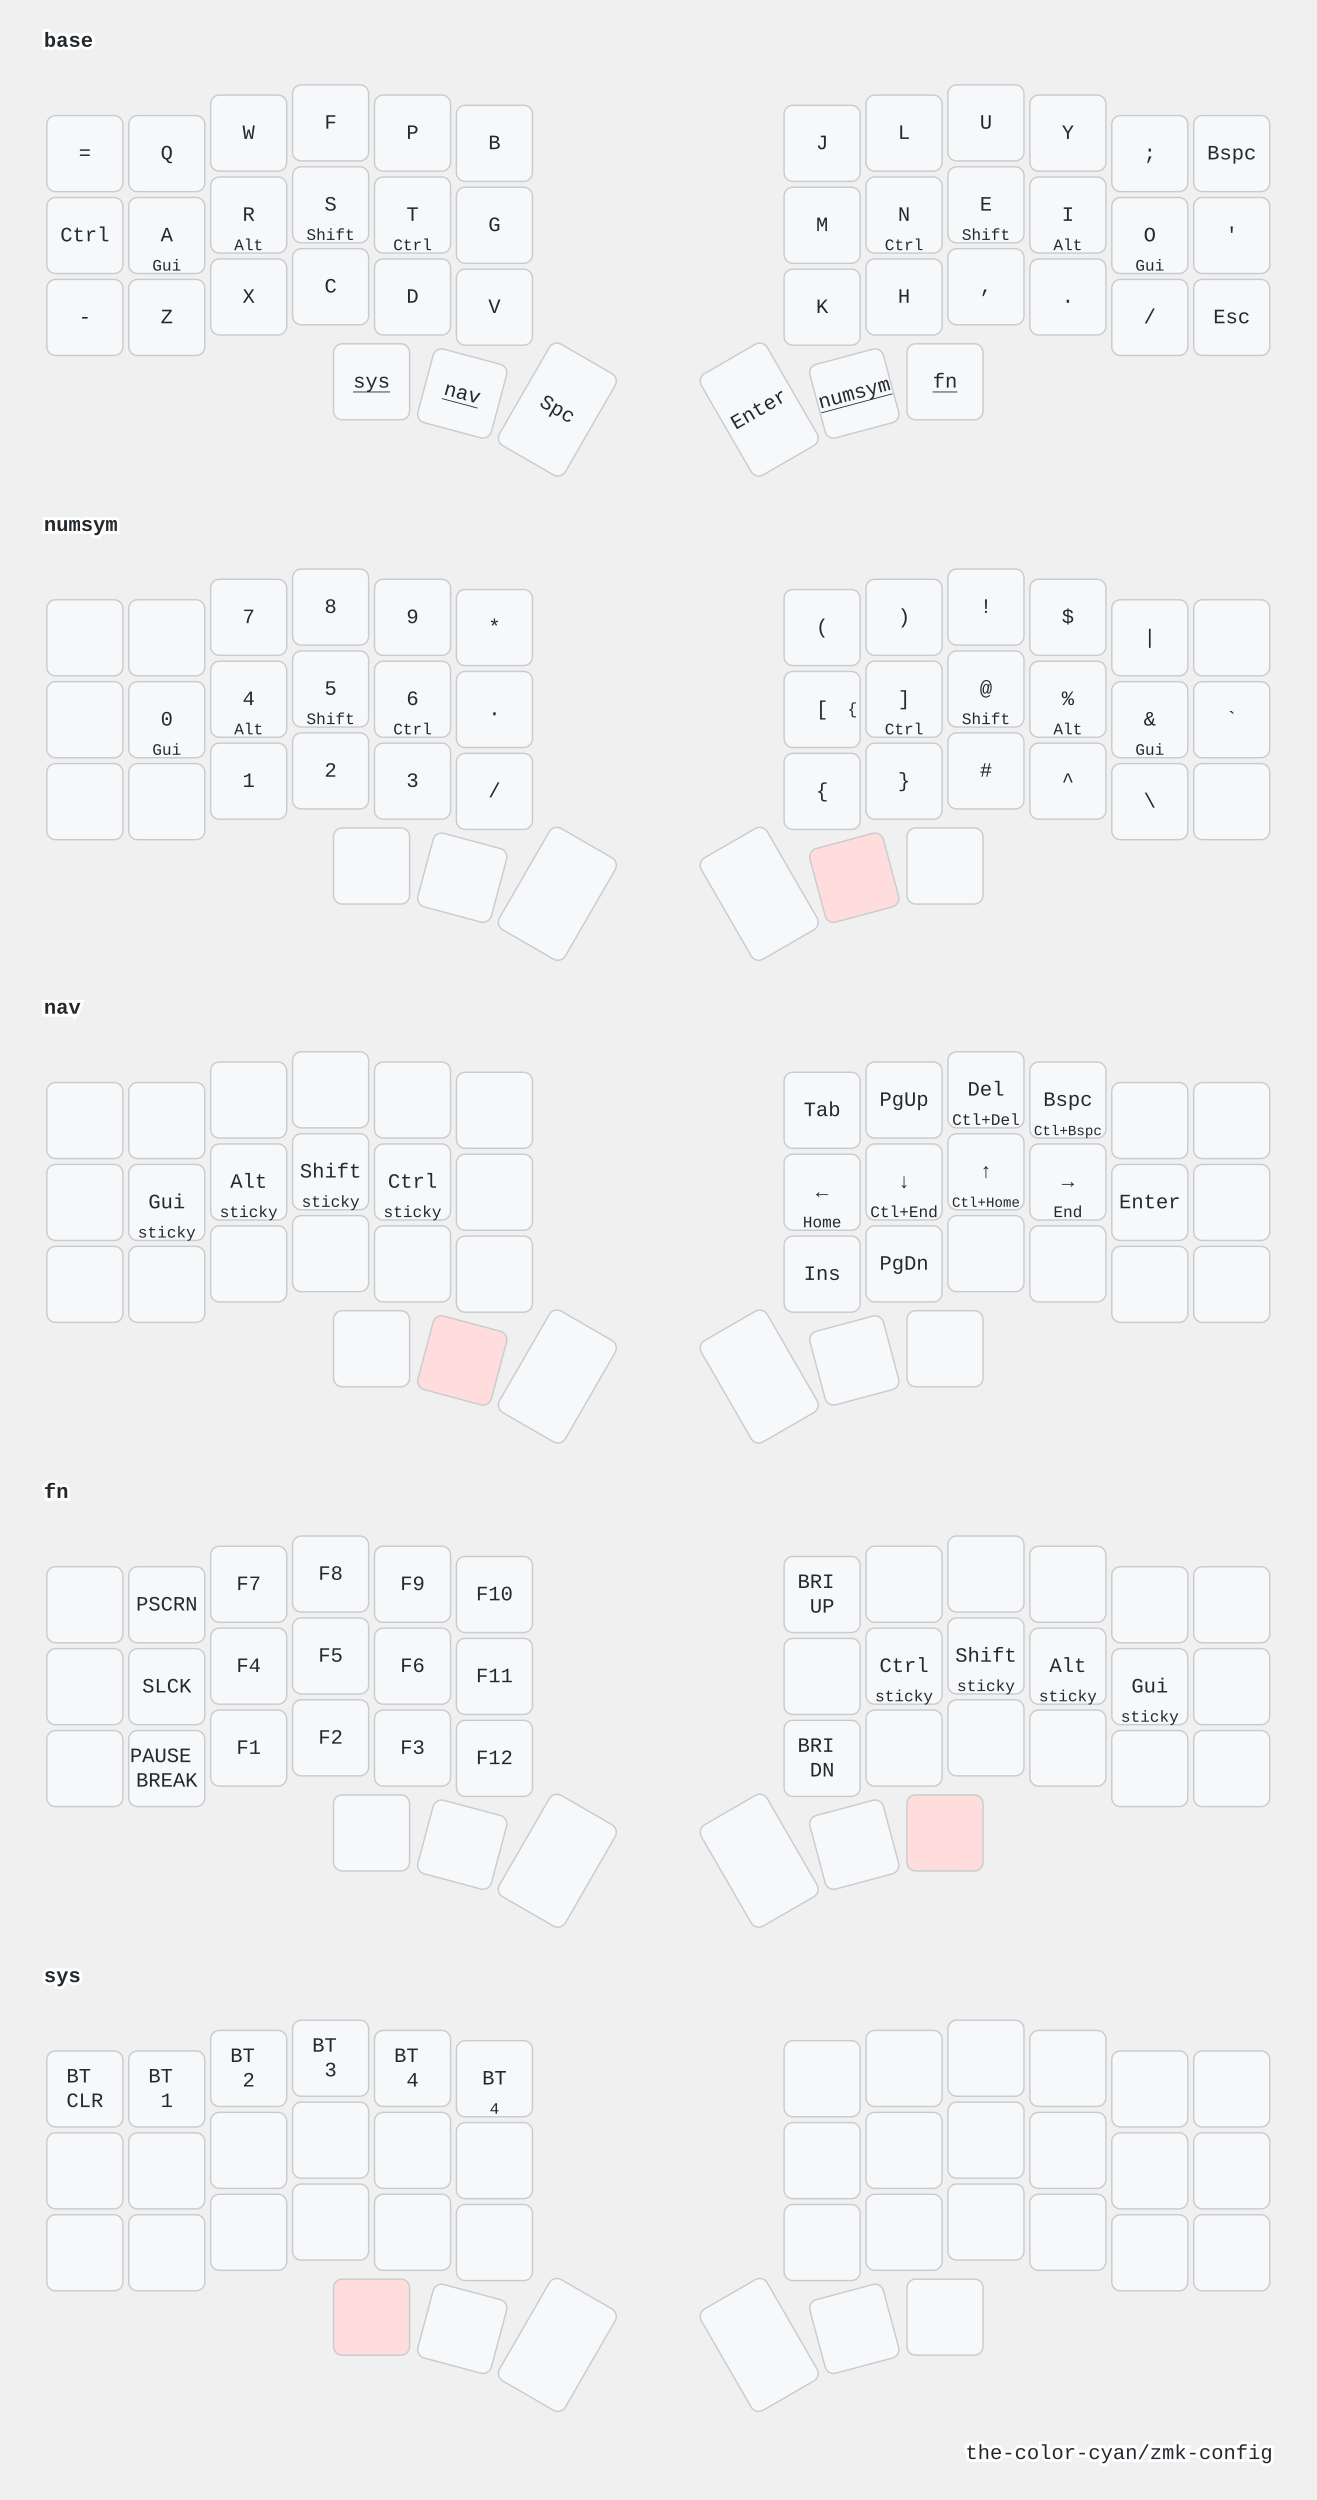
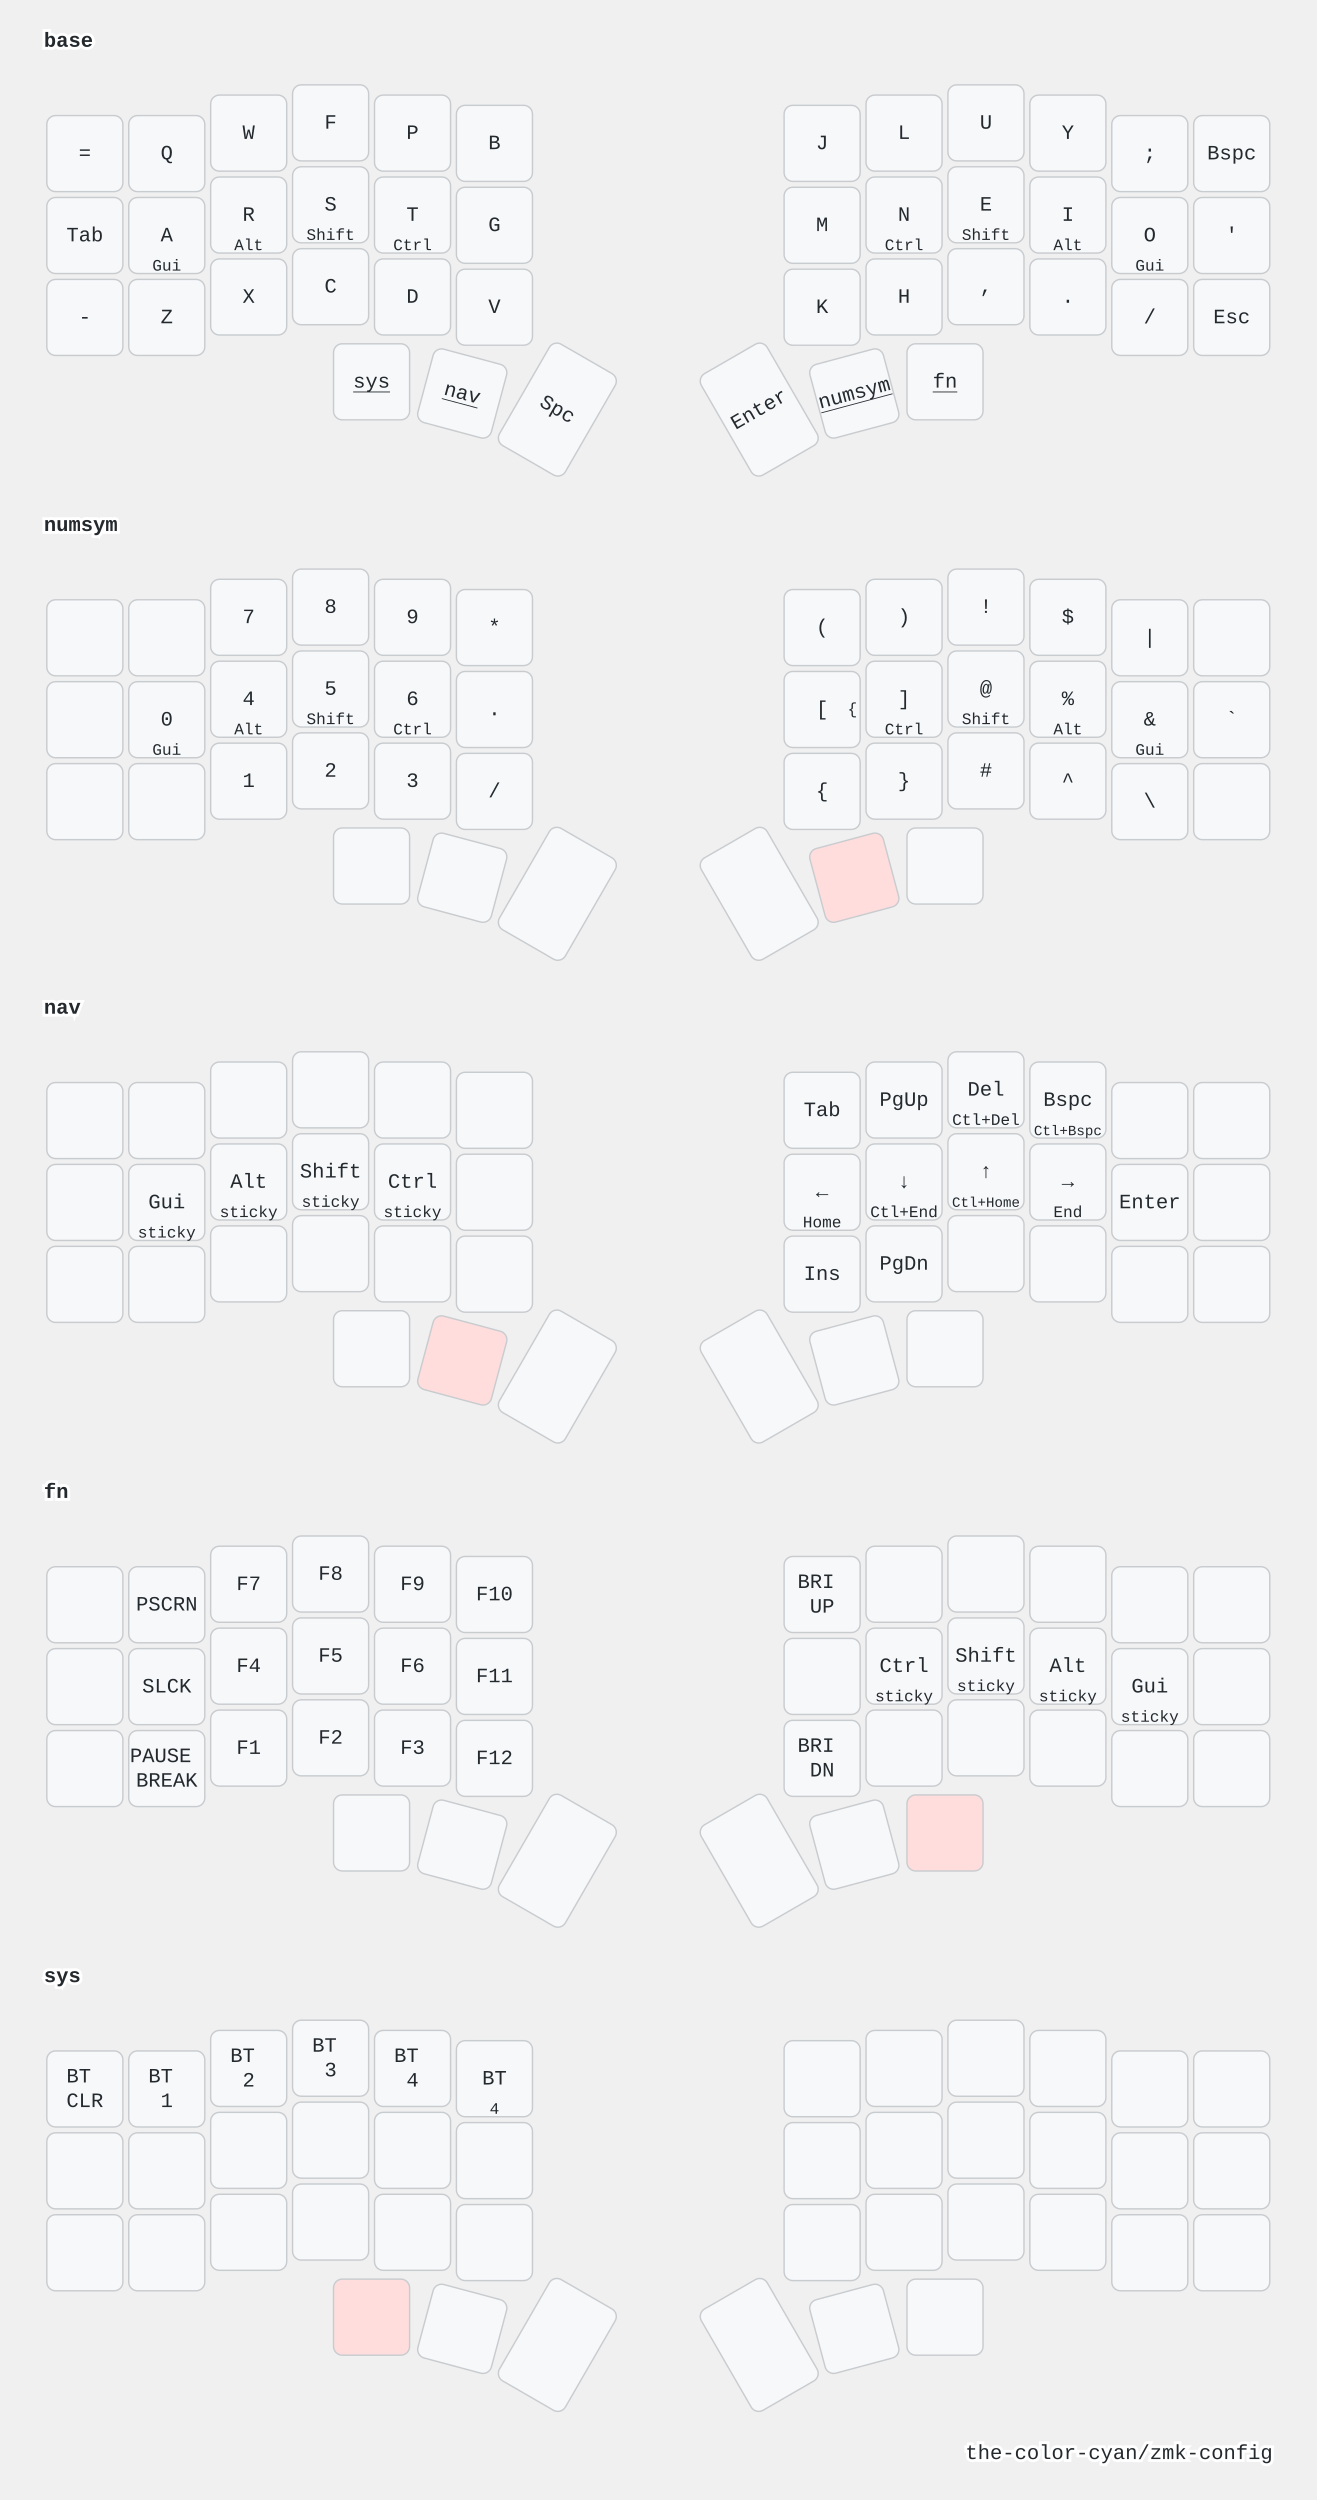
<svg xmlns="http://www.w3.org/2000/svg" xmlns:xlink="http://www.w3.org/1999/xlink" width="900" height="1709" viewBox="0 0 900 1709" class="keymap">
  <defs>/* start glyphs */
<svg id="mdi:play-pause">
      <svg id="mdi-play-pause" viewBox="0 0 24 24">
        <path d="M3,5V19L11,12M13,19H16V5H13M18,5V19H21V5" />
      </svg>
    </svg>
    <svg id="mdi:skip-backward">
      <svg id="mdi-skip-backward" viewBox="0 0 24 24">
        <path d="M20,5V19L13,12M6,5V19H4V5M13,5V19L6,12" />
      </svg>
    </svg>
    <svg id="mdi:skip-forward">
      <svg id="mdi-skip-forward" viewBox="0 0 24 24">
        <path d="M4,5V19L11,12M18,5V19H20V5M11,5V19L18,12" />
      </svg>
    </svg>
    <svg id="mdi:volume-high">
      <svg id="mdi-volume-high" viewBox="0 0 24 24">
        <path d="M14,3.23V5.29C16.89,6.15 19,8.83 19,12C19,15.17 16.89,17.84 14,18.7V20.77C18,19.86 21,16.28 21,12C21,7.72 18,4.14 14,3.23M16.5,12C16.5,10.23 15.5,8.71 14,7.97V16C15.5,15.29 16.5,13.76 16.5,12M3,9V15H7L12,20V4L7,9H3Z" />
      </svg>
    </svg>
    <svg id="mdi:volume-medium">
      <svg id="mdi-volume-medium" viewBox="0 0 24 24">
        <path d="M5,9V15H9L14,20V4L9,9M18.5,12C18.5,10.23 17.5,8.71 16,7.97V16C17.5,15.29 18.5,13.76 18.5,12Z" />
      </svg>
    </svg>
    <svg id="mdi:volume-off">
      <svg id="mdi-volume-off" viewBox="0 0 24 24">
        <path d="M12,4L9.91,6.09L12,8.18M4.27,3L3,4.27L7.73,9H3V15H7L12,20V13.27L16.25,17.53C15.58,18.04 14.83,18.46 14,18.7V20.77C15.38,20.45 16.63,19.82 17.68,18.96L19.73,21L21,19.73L12,10.73M19,12C19,12.94 18.8,13.82 18.46,14.64L19.97,16.15C20.62,14.91 21,13.5 21,12C21,7.72 18,4.14 14,3.23V5.29C16.89,6.15 19,8.83 19,12M16.5,12C16.5,10.23 15.5,8.71 14,7.97V10.18L16.45,12.63C16.5,12.43 16.5,12.21 16.5,12Z" />
      </svg>
    </svg>
  </defs>/* end glyphs */
<style>/* inherit to force styles through use tags */
svg path {
    fill: inherit;
}

/* font and background color specifications */
svg.keymap {
    font-family: SFMono-Regular,Consolas,Liberation Mono,Menlo,monospace;
    font-size: 14px;
    font-kerning: normal;
    text-rendering: optimizeLegibility;
    fill: #24292e;
}

/* default key styling */
rect.key {
    fill: #f6f8fa;
}

rect.key, rect.combo {
    stroke: #c9cccf;
    stroke-width: 1;
}

/* default key side styling, only used is draw_key_sides is set */
rect.side {
    filter: brightness(90%);
}

/* color accent for combo boxes */
rect.combo, rect.combo-separate {
    fill: #cdf;
}

/* color accent for held keys */
rect.held, rect.combo.held {
    fill: #fdd;
}

/* color accent for ghost (optional) keys */
rect.ghost, rect.combo.ghost {
    stroke-dasharray: 4, 4;
    stroke-width: 2;
}

text {
    text-anchor: middle;
    dominant-baseline: middle;
}

/* styling for layer labels */
text.label {
    font-weight: bold;
    text-anchor: start;
    stroke: white;
    stroke-width: 4;
    paint-order: stroke;
}

/* styling for optional footer */
text.footer {
    text-anchor: end;
    dominant-baseline: auto;
    stroke: white;
    stroke-width: 4;
    paint-order: stroke;
}

/* styling for combo tap, and key non-tap label text */
text.combo, text.hold, text.shifted, text.left, text.right {
    font-size: 11px;
}

text.hold {
    text-anchor: middle;
    dominant-baseline: auto;
}

text.shifted {
    text-anchor: middle;
    dominant-baseline: hanging;
}

text.left {
    text-anchor: start;
}

text.right {
    text-anchor: end;
}

text.layer-activator {
    text-decoration: underline;
}

/* styling for hold/shifted label text in combo box */
text.combo.hold, text.combo.shifted, text.combo.left, text.combo.right {
    font-size: 8px;
}

/* lighter symbol for transparent keys */
text.trans {
    fill: #7b7e81;
}

/* styling for combo dendrons */
path.combo {
    stroke-width: 1;
    stroke: gray;
    fill: none;
}

/* Start Tabler Icons Cleanup */
/* cannot use height/width with glyphs */
.icon-tabler &gt; path {
    fill: inherit;
    stroke: inherit;
    stroke-width: 2;
}
/* hide tabler's default box */
.icon-tabler &gt; path[stroke="none"][fill="none"] {
    visibility: hidden;
}
/* End Tabler Icons Cleanup */

@media (prefers-color-scheme: dark) {
svg.keymap { fill: #d1d6db; }
rect.key { fill: #3f4750; }
rect.key, rect.combo { stroke: #60666c; }
rect.combo, rect.combo-separate { fill: #1f3d7a; }
rect.held, rect.combo.held { fill: #854747; }
text.label, text.footer { stroke: black; }
text.trans { fill: #7e8184; }
path.combo { stroke: #7f7f7f; }

}</style>
  <g transform="translate(30, 0)" class="layer-base">
    <text x="0" y="28" class="label" id="base">base</text>
    <g transform="translate(0, 56)">
      <g transform="translate(28, 49)" class="key keypos-0">
        <rect rx="6" ry="6" x="-26" y="-26" width="52" height="52" class="key" />
        <text x="0" y="0" class="key tap">=</text>
      </g>
      <g transform="translate(84, 49)" class="key keypos-1">
        <rect rx="6" ry="6" x="-26" y="-26" width="52" height="52" class="key" />
        <text x="0" y="0" class="key tap">Q</text>
      </g>
      <g transform="translate(140, 35)" class="key keypos-2">
        <rect rx="6" ry="6" x="-26" y="-26" width="52" height="52" class="key" />
        <text x="0" y="0" class="key tap">W</text>
      </g>
      <g transform="translate(196, 28)" class="key keypos-3">
        <rect rx="6" ry="6" x="-26" y="-26" width="52" height="52" class="key" />
        <text x="0" y="0" class="key tap">F</text>
      </g>
      <g transform="translate(252, 35)" class="key keypos-4">
        <rect rx="6" ry="6" x="-26" y="-26" width="52" height="52" class="key" />
        <text x="0" y="0" class="key tap">P</text>
      </g>
      <g transform="translate(308, 42)" class="key keypos-5">
        <rect rx="6" ry="6" x="-26" y="-26" width="52" height="52" class="key" />
        <text x="0" y="0" class="key tap">B</text>
      </g>
      <g transform="translate(532, 42)" class="key keypos-6">
        <rect rx="6" ry="6" x="-26" y="-26" width="52" height="52" class="key" />
        <text x="0" y="0" class="key tap">J</text>
      </g>
      <g transform="translate(588, 35)" class="key keypos-7">
        <rect rx="6" ry="6" x="-26" y="-26" width="52" height="52" class="key" />
        <text x="0" y="0" class="key tap">L</text>
      </g>
      <g transform="translate(644, 28)" class="key keypos-8">
        <rect rx="6" ry="6" x="-26" y="-26" width="52" height="52" class="key" />
        <text x="0" y="0" class="key tap">U</text>
      </g>
      <g transform="translate(700, 35)" class="key keypos-9">
        <rect rx="6" ry="6" x="-26" y="-26" width="52" height="52" class="key" />
        <text x="0" y="0" class="key tap">Y</text>
      </g>
      <g transform="translate(756, 49)" class="key keypos-10">
        <rect rx="6" ry="6" x="-26" y="-26" width="52" height="52" class="key" />
        <text x="0" y="0" class="key tap">;</text>
      </g>
      <g transform="translate(812, 49)" class="key keypos-11">
        <rect rx="6" ry="6" x="-26" y="-26" width="52" height="52" class="key" />
        <text x="0" y="0" class="key tap">Bspc</text>
      </g>
      <g transform="translate(28, 105)" class="key keypos-12">
        <rect rx="6" ry="6" x="-26" y="-26" width="52" height="52" class="key" />
-         <text x="0" y="0" class="key tap">Ctrl</text>
+         <text x="0" y="0" class="key tap">Tab</text>
      </g>
      <g transform="translate(84, 105)" class="key keypos-13">
        <rect rx="6" ry="6" x="-26" y="-26" width="52" height="52" class="key" />
        <text x="0" y="0" class="key tap">A</text>
        <text x="0" y="24" class="key hold">Gui</text>
      </g>
      <g transform="translate(140, 91)" class="key keypos-14">
        <rect rx="6" ry="6" x="-26" y="-26" width="52" height="52" class="key" />
        <text x="0" y="0" class="key tap">R</text>
        <text x="0" y="24" class="key hold">Alt</text>
      </g>
      <g transform="translate(196, 84)" class="key keypos-15">
        <rect rx="6" ry="6" x="-26" y="-26" width="52" height="52" class="key" />
        <text x="0" y="0" class="key tap">S</text>
        <text x="0" y="24" class="key hold">Shift</text>
      </g>
      <g transform="translate(252, 91)" class="key keypos-16">
        <rect rx="6" ry="6" x="-26" y="-26" width="52" height="52" class="key" />
        <text x="0" y="0" class="key tap">T</text>
        <text x="0" y="24" class="key hold">Ctrl</text>
      </g>
      <g transform="translate(308, 98)" class="key keypos-17">
        <rect rx="6" ry="6" x="-26" y="-26" width="52" height="52" class="key" />
        <text x="0" y="0" class="key tap">G</text>
      </g>
      <g transform="translate(532, 98)" class="key keypos-18">
        <rect rx="6" ry="6" x="-26" y="-26" width="52" height="52" class="key" />
        <text x="0" y="0" class="key tap">M</text>
      </g>
      <g transform="translate(588, 91)" class="key keypos-19">
        <rect rx="6" ry="6" x="-26" y="-26" width="52" height="52" class="key" />
        <text x="0" y="0" class="key tap">N</text>
        <text x="0" y="24" class="key hold">Ctrl</text>
      </g>
      <g transform="translate(644, 84)" class="key keypos-20">
        <rect rx="6" ry="6" x="-26" y="-26" width="52" height="52" class="key" />
        <text x="0" y="0" class="key tap">E</text>
        <text x="0" y="24" class="key hold">Shift</text>
      </g>
      <g transform="translate(700, 91)" class="key keypos-21">
        <rect rx="6" ry="6" x="-26" y="-26" width="52" height="52" class="key" />
        <text x="0" y="0" class="key tap">I</text>
        <text x="0" y="24" class="key hold">Alt</text>
      </g>
      <g transform="translate(756, 105)" class="key keypos-22">
        <rect rx="6" ry="6" x="-26" y="-26" width="52" height="52" class="key" />
        <text x="0" y="0" class="key tap">O</text>
        <text x="0" y="24" class="key hold">Gui</text>
      </g>
      <g transform="translate(812, 105)" class="key keypos-23">
        <rect rx="6" ry="6" x="-26" y="-26" width="52" height="52" class="key" />
        <text x="0" y="0" class="key tap">'</text>
      </g>
      <g transform="translate(28, 161)" class="key keypos-24">
        <rect rx="6" ry="6" x="-26" y="-26" width="52" height="52" class="key" />
        <text x="0" y="0" class="key tap">-</text>
      </g>
      <g transform="translate(84, 161)" class="key keypos-25">
        <rect rx="6" ry="6" x="-26" y="-26" width="52" height="52" class="key" />
        <text x="0" y="0" class="key tap">Z</text>
      </g>
      <g transform="translate(140, 147)" class="key keypos-26">
        <rect rx="6" ry="6" x="-26" y="-26" width="52" height="52" class="key" />
        <text x="0" y="0" class="key tap">X</text>
      </g>
      <g transform="translate(196, 140)" class="key keypos-27">
        <rect rx="6" ry="6" x="-26" y="-26" width="52" height="52" class="key" />
        <text x="0" y="0" class="key tap">C</text>
      </g>
      <g transform="translate(252, 147)" class="key keypos-28">
        <rect rx="6" ry="6" x="-26" y="-26" width="52" height="52" class="key" />
        <text x="0" y="0" class="key tap">D</text>
      </g>
      <g transform="translate(308, 154)" class="key keypos-29">
        <rect rx="6" ry="6" x="-26" y="-26" width="52" height="52" class="key" />
        <text x="0" y="0" class="key tap">V</text>
      </g>
      <g transform="translate(532, 154)" class="key keypos-30">
        <rect rx="6" ry="6" x="-26" y="-26" width="52" height="52" class="key" />
        <text x="0" y="0" class="key tap">K</text>
      </g>
      <g transform="translate(588, 147)" class="key keypos-31">
        <rect rx="6" ry="6" x="-26" y="-26" width="52" height="52" class="key" />
        <text x="0" y="0" class="key tap">H</text>
      </g>
      <g transform="translate(644, 140)" class="key keypos-32">
        <rect rx="6" ry="6" x="-26" y="-26" width="52" height="52" class="key" />
        <text x="0" y="0" class="key tap">,</text>
      </g>
      <g transform="translate(700, 147)" class="key keypos-33">
        <rect rx="6" ry="6" x="-26" y="-26" width="52" height="52" class="key" />
        <text x="0" y="0" class="key tap">.</text>
      </g>
      <g transform="translate(756, 161)" class="key keypos-34">
        <rect rx="6" ry="6" x="-26" y="-26" width="52" height="52" class="key" />
        <text x="0" y="0" class="key tap">/</text>
      </g>
      <g transform="translate(812, 161)" class="key keypos-35">
        <rect rx="6" ry="6" x="-26" y="-26" width="52" height="52" class="key" />
        <text x="0" y="0" class="key tap">Esc</text>
      </g>
      <g transform="translate(224, 205)" class="key keypos-36">
        <rect rx="6" ry="6" x="-26" y="-26" width="52" height="52" class="key" />
        <a href="#sys">
          <text x="0" y="0" class="key tap layer-activator">sys</text>
        </a>
      </g>
      <g transform="translate(286, 213) rotate(15.0)" class="key keypos-37">
        <rect rx="6" ry="6" x="-26" y="-26" width="52" height="52" class="key" />
        <a href="#nav">
          <text x="0" y="0" class="key tap layer-activator">nav</text>
        </a>
      </g>
      <g transform="translate(351, 224) rotate(30.0)" class="key keypos-38">
        <rect rx="6" ry="6" x="-26" y="-40" width="52" height="80" class="key" />
        <text x="0" y="0" class="key tap">Spc</text>
      </g>
      <g transform="translate(489, 224) rotate(-30.0)" class="key keypos-39">
        <rect rx="6" ry="6" x="-26" y="-40" width="52" height="80" class="key" />
        <text x="0" y="0" class="key tap">Enter</text>
      </g>
      <g transform="translate(554, 213) rotate(-15.0)" class="key keypos-40">
        <rect rx="6" ry="6" x="-26" y="-26" width="52" height="52" class="key" />
        <a href="#numsym">
          <text x="0" y="0" class="key tap layer-activator">numsym</text>
        </a>
      </g>
      <g transform="translate(616, 205)" class="key keypos-41">
        <rect rx="6" ry="6" x="-26" y="-26" width="52" height="52" class="key" />
        <a href="#fn">
          <text x="0" y="0" class="key tap layer-activator">fn</text>
        </a>
      </g>
    </g>
  </g>
  <g transform="translate(30, 331)" class="layer-numsym">
    <text x="0" y="28" class="label" id="numsym">numsym</text>
    <g transform="translate(0, 56)">
      <g transform="translate(28, 49)" class="key trans keypos-0">
        <rect rx="6" ry="6" x="-26" y="-26" width="52" height="52" class="key trans" />
      </g>
      <g transform="translate(84, 49)" class="key trans keypos-1">
        <rect rx="6" ry="6" x="-26" y="-26" width="52" height="52" class="key trans" />
      </g>
      <g transform="translate(140, 35)" class="key keypos-2">
        <rect rx="6" ry="6" x="-26" y="-26" width="52" height="52" class="key" />
        <text x="0" y="0" class="key tap">7</text>
      </g>
      <g transform="translate(196, 28)" class="key keypos-3">
        <rect rx="6" ry="6" x="-26" y="-26" width="52" height="52" class="key" />
        <text x="0" y="0" class="key tap">8</text>
      </g>
      <g transform="translate(252, 35)" class="key keypos-4">
        <rect rx="6" ry="6" x="-26" y="-26" width="52" height="52" class="key" />
        <text x="0" y="0" class="key tap">9</text>
      </g>
      <g transform="translate(308, 42)" class="key keypos-5">
        <rect rx="6" ry="6" x="-26" y="-26" width="52" height="52" class="key" />
        <text x="0" y="0" class="key tap">*</text>
      </g>
      <g transform="translate(532, 42)" class="key keypos-6">
        <rect rx="6" ry="6" x="-26" y="-26" width="52" height="52" class="key" />
        <text x="0" y="0" class="key tap">(</text>
      </g>
      <g transform="translate(588, 35)" class="key keypos-7">
        <rect rx="6" ry="6" x="-26" y="-26" width="52" height="52" class="key" />
        <text x="0" y="0" class="key tap">)</text>
      </g>
      <g transform="translate(644, 28)" class="key keypos-8">
        <rect rx="6" ry="6" x="-26" y="-26" width="52" height="52" class="key" />
        <text x="0" y="0" class="key tap">!</text>
      </g>
      <g transform="translate(700, 35)" class="key keypos-9">
        <rect rx="6" ry="6" x="-26" y="-26" width="52" height="52" class="key" />
        <text x="0" y="0" class="key tap">$</text>
      </g>
      <g transform="translate(756, 49)" class="key keypos-10">
        <rect rx="6" ry="6" x="-26" y="-26" width="52" height="52" class="key" />
        <text x="0" y="0" class="key tap">|</text>
      </g>
      <g transform="translate(812, 49)" class="key trans keypos-11">
        <rect rx="6" ry="6" x="-26" y="-26" width="52" height="52" class="key trans" />
      </g>
      <g transform="translate(28, 105)" class="key trans keypos-12">
        <rect rx="6" ry="6" x="-26" y="-26" width="52" height="52" class="key trans" />
      </g>
      <g transform="translate(84, 105)" class="key keypos-13">
        <rect rx="6" ry="6" x="-26" y="-26" width="52" height="52" class="key" />
        <text x="0" y="0" class="key tap">0</text>
        <text x="0" y="24" class="key hold">Gui</text>
      </g>
      <g transform="translate(140, 91)" class="key keypos-14">
        <rect rx="6" ry="6" x="-26" y="-26" width="52" height="52" class="key" />
        <text x="0" y="0" class="key tap">4</text>
        <text x="0" y="24" class="key hold">Alt</text>
      </g>
      <g transform="translate(196, 84)" class="key keypos-15">
        <rect rx="6" ry="6" x="-26" y="-26" width="52" height="52" class="key" />
        <text x="0" y="0" class="key tap">5</text>
        <text x="0" y="24" class="key hold">Shift</text>
      </g>
      <g transform="translate(252, 91)" class="key keypos-16">
        <rect rx="6" ry="6" x="-26" y="-26" width="52" height="52" class="key" />
        <text x="0" y="0" class="key tap">6</text>
        <text x="0" y="24" class="key hold">Ctrl</text>
      </g>
      <g transform="translate(308, 98)" class="key keypos-17">
        <rect rx="6" ry="6" x="-26" y="-26" width="52" height="52" class="key" />
        <text x="0" y="0" class="key tap">.</text>
      </g>
      <g transform="translate(532, 98)" class="key keypos-18">
        <rect rx="6" ry="6" x="-26" y="-26" width="52" height="52" class="key" />
        <text x="0" y="0" class="key tap">[</text>
        <text x="24" y="0" class="key right">{</text>
      </g>
      <g transform="translate(588, 91)" class="key keypos-19">
        <rect rx="6" ry="6" x="-26" y="-26" width="52" height="52" class="key" />
        <text x="0" y="0" class="key tap">]</text>
        <text x="0" y="24" class="key hold">Ctrl</text>
      </g>
      <g transform="translate(644, 84)" class="key keypos-20">
        <rect rx="6" ry="6" x="-26" y="-26" width="52" height="52" class="key" />
        <text x="0" y="0" class="key tap">@</text>
        <text x="0" y="24" class="key hold">Shift</text>
      </g>
      <g transform="translate(700, 91)" class="key keypos-21">
        <rect rx="6" ry="6" x="-26" y="-26" width="52" height="52" class="key" />
        <text x="0" y="0" class="key tap">%</text>
        <text x="0" y="24" class="key hold">Alt</text>
      </g>
      <g transform="translate(756, 105)" class="key keypos-22">
        <rect rx="6" ry="6" x="-26" y="-26" width="52" height="52" class="key" />
        <text x="0" y="0" class="key tap">&amp;</text>
        <text x="0" y="24" class="key hold">Gui</text>
      </g>
      <g transform="translate(812, 105)" class="key keypos-23">
        <rect rx="6" ry="6" x="-26" y="-26" width="52" height="52" class="key" />
        <text x="0" y="0" class="key tap">`</text>
      </g>
      <g transform="translate(28, 161)" class="key trans keypos-24">
        <rect rx="6" ry="6" x="-26" y="-26" width="52" height="52" class="key trans" />
      </g>
      <g transform="translate(84, 161)" class="key trans keypos-25">
        <rect rx="6" ry="6" x="-26" y="-26" width="52" height="52" class="key trans" />
      </g>
      <g transform="translate(140, 147)" class="key keypos-26">
        <rect rx="6" ry="6" x="-26" y="-26" width="52" height="52" class="key" />
        <text x="0" y="0" class="key tap">1</text>
      </g>
      <g transform="translate(196, 140)" class="key keypos-27">
        <rect rx="6" ry="6" x="-26" y="-26" width="52" height="52" class="key" />
        <text x="0" y="0" class="key tap">2</text>
      </g>
      <g transform="translate(252, 147)" class="key keypos-28">
        <rect rx="6" ry="6" x="-26" y="-26" width="52" height="52" class="key" />
        <text x="0" y="0" class="key tap">3</text>
      </g>
      <g transform="translate(308, 154)" class="key keypos-29">
        <rect rx="6" ry="6" x="-26" y="-26" width="52" height="52" class="key" />
        <text x="0" y="0" class="key tap">/</text>
      </g>
      <g transform="translate(532, 154)" class="key keypos-30">
        <rect rx="6" ry="6" x="-26" y="-26" width="52" height="52" class="key" />
        <text x="0" y="0" class="key tap">{</text>
      </g>
      <g transform="translate(588, 147)" class="key keypos-31">
        <rect rx="6" ry="6" x="-26" y="-26" width="52" height="52" class="key" />
        <text x="0" y="0" class="key tap">}</text>
      </g>
      <g transform="translate(644, 140)" class="key keypos-32">
        <rect rx="6" ry="6" x="-26" y="-26" width="52" height="52" class="key" />
        <text x="0" y="0" class="key tap">#</text>
      </g>
      <g transform="translate(700, 147)" class="key keypos-33">
        <rect rx="6" ry="6" x="-26" y="-26" width="52" height="52" class="key" />
        <text x="0" y="0" class="key tap">^</text>
      </g>
      <g transform="translate(756, 161)" class="key keypos-34">
        <rect rx="6" ry="6" x="-26" y="-26" width="52" height="52" class="key" />
        <text x="0" y="0" class="key tap">\</text>
      </g>
      <g transform="translate(812, 161)" class="key trans keypos-35">
        <rect rx="6" ry="6" x="-26" y="-26" width="52" height="52" class="key trans" />
      </g>
      <g transform="translate(224, 205)" class="key trans keypos-36">
        <rect rx="6" ry="6" x="-26" y="-26" width="52" height="52" class="key trans" />
      </g>
      <g transform="translate(286, 213) rotate(15.0)" class="key trans keypos-37">
        <rect rx="6" ry="6" x="-26" y="-26" width="52" height="52" class="key trans" />
      </g>
      <g transform="translate(351, 224) rotate(30.0)" class="key trans keypos-38">
        <rect rx="6" ry="6" x="-26" y="-40" width="52" height="80" class="key trans" />
      </g>
      <g transform="translate(489, 224) rotate(-30.0)" class="key trans keypos-39">
        <rect rx="6" ry="6" x="-26" y="-40" width="52" height="80" class="key trans" />
      </g>
      <g transform="translate(554, 213) rotate(-15.0)" class="key held keypos-40">
        <rect rx="6" ry="6" x="-26" y="-26" width="52" height="52" class="key held" />
      </g>
      <g transform="translate(616, 205)" class="key trans keypos-41">
        <rect rx="6" ry="6" x="-26" y="-26" width="52" height="52" class="key trans" />
      </g>
    </g>
  </g>
  <g transform="translate(30, 661)" class="layer-nav">
    <text x="0" y="28" class="label" id="nav">nav</text>
    <g transform="translate(0, 56)">
      <g transform="translate(28, 49)" class="key trans keypos-0">
        <rect rx="6" ry="6" x="-26" y="-26" width="52" height="52" class="key trans" />
      </g>
      <g transform="translate(84, 49)" class="key trans keypos-1">
        <rect rx="6" ry="6" x="-26" y="-26" width="52" height="52" class="key trans" />
      </g>
      <g transform="translate(140, 35)" class="key trans keypos-2">
        <rect rx="6" ry="6" x="-26" y="-26" width="52" height="52" class="key trans" />
      </g>
      <g transform="translate(196, 28)" class="key trans keypos-3">
        <rect rx="6" ry="6" x="-26" y="-26" width="52" height="52" class="key trans" />
      </g>
      <g transform="translate(252, 35)" class="key trans keypos-4">
        <rect rx="6" ry="6" x="-26" y="-26" width="52" height="52" class="key trans" />
      </g>
      <g transform="translate(308, 42)" class="key trans keypos-5">
        <rect rx="6" ry="6" x="-26" y="-26" width="52" height="52" class="key trans" />
      </g>
      <g transform="translate(532, 42)" class="key keypos-6">
        <rect rx="6" ry="6" x="-26" y="-26" width="52" height="52" class="key" />
        <text x="0" y="0" class="key tap">Tab</text>
      </g>
      <g transform="translate(588, 35)" class="key keypos-7">
        <rect rx="6" ry="6" x="-26" y="-26" width="52" height="52" class="key" />
        <text x="0" y="0" class="key tap">PgUp</text>
      </g>
      <g transform="translate(644, 28)" class="key keypos-8">
        <rect rx="6" ry="6" x="-26" y="-26" width="52" height="52" class="key" />
        <text x="0" y="0" class="key tap">Del</text>
        <text x="0" y="24" class="key hold">Ctl+Del</text>
      </g>
      <g transform="translate(700, 35)" class="key keypos-9">
        <rect rx="6" ry="6" x="-26" y="-26" width="52" height="52" class="key" />
        <text x="0" y="0" class="key tap">Bspc</text>
        <text x="0" y="24" class="key hold">
          <tspan style="font-size: 88%">Ctl+Bspc</tspan>
        </text>
      </g>
      <g transform="translate(756, 49)" class="key trans keypos-10">
        <rect rx="6" ry="6" x="-26" y="-26" width="52" height="52" class="key trans" />
      </g>
      <g transform="translate(812, 49)" class="key trans keypos-11">
        <rect rx="6" ry="6" x="-26" y="-26" width="52" height="52" class="key trans" />
      </g>
      <g transform="translate(28, 105)" class="key trans keypos-12">
        <rect rx="6" ry="6" x="-26" y="-26" width="52" height="52" class="key trans" />
      </g>
      <g transform="translate(84, 105)" class="key keypos-13">
        <rect rx="6" ry="6" x="-26" y="-26" width="52" height="52" class="key" />
        <text x="0" y="0" class="key tap">Gui</text>
        <text x="0" y="24" class="key hold">sticky</text>
      </g>
      <g transform="translate(140, 91)" class="key keypos-14">
        <rect rx="6" ry="6" x="-26" y="-26" width="52" height="52" class="key" />
        <text x="0" y="0" class="key tap">Alt</text>
        <text x="0" y="24" class="key hold">sticky</text>
      </g>
      <g transform="translate(196, 84)" class="key keypos-15">
        <rect rx="6" ry="6" x="-26" y="-26" width="52" height="52" class="key" />
        <text x="0" y="0" class="key tap">Shift</text>
        <text x="0" y="24" class="key hold">sticky</text>
      </g>
      <g transform="translate(252, 91)" class="key keypos-16">
        <rect rx="6" ry="6" x="-26" y="-26" width="52" height="52" class="key" />
        <text x="0" y="0" class="key tap">Ctrl</text>
        <text x="0" y="24" class="key hold">sticky</text>
      </g>
      <g transform="translate(308, 98)" class="key trans keypos-17">
        <rect rx="6" ry="6" x="-26" y="-26" width="52" height="52" class="key trans" />
      </g>
      <g transform="translate(532, 98)" class="key keypos-18">
        <rect rx="6" ry="6" x="-26" y="-26" width="52" height="52" class="key" />
        <text x="0" y="0" class="key tap">←</text>
        <text x="0" y="24" class="key hold">Home</text>
      </g>
      <g transform="translate(588, 91)" class="key keypos-19">
        <rect rx="6" ry="6" x="-26" y="-26" width="52" height="52" class="key" />
        <text x="0" y="0" class="key tap">↓</text>
        <text x="0" y="24" class="key hold">Ctl+End</text>
      </g>
      <g transform="translate(644, 84)" class="key keypos-20">
        <rect rx="6" ry="6" x="-26" y="-26" width="52" height="52" class="key" />
        <text x="0" y="0" class="key tap">↑</text>
        <text x="0" y="24" class="key hold">
          <tspan style="font-size: 88%">Ctl+Home</tspan>
        </text>
      </g>
      <g transform="translate(700, 91)" class="key keypos-21">
        <rect rx="6" ry="6" x="-26" y="-26" width="52" height="52" class="key" />
        <text x="0" y="0" class="key tap">→</text>
        <text x="0" y="24" class="key hold">End</text>
      </g>
      <g transform="translate(756, 105)" class="key keypos-22">
        <rect rx="6" ry="6" x="-26" y="-26" width="52" height="52" class="key" />
        <text x="0" y="0" class="key tap">Enter</text>
      </g>
      <g transform="translate(812, 105)" class="key trans keypos-23">
        <rect rx="6" ry="6" x="-26" y="-26" width="52" height="52" class="key trans" />
      </g>
      <g transform="translate(28, 161)" class="key trans keypos-24">
        <rect rx="6" ry="6" x="-26" y="-26" width="52" height="52" class="key trans" />
      </g>
      <g transform="translate(84, 161)" class="key trans keypos-25">
        <rect rx="6" ry="6" x="-26" y="-26" width="52" height="52" class="key trans" />
      </g>
      <g transform="translate(140, 147)" class="key trans keypos-26">
        <rect rx="6" ry="6" x="-26" y="-26" width="52" height="52" class="key trans" />
      </g>
      <g transform="translate(196, 140)" class="key trans keypos-27">
        <rect rx="6" ry="6" x="-26" y="-26" width="52" height="52" class="key trans" />
      </g>
      <g transform="translate(252, 147)" class="key trans keypos-28">
        <rect rx="6" ry="6" x="-26" y="-26" width="52" height="52" class="key trans" />
      </g>
      <g transform="translate(308, 154)" class="key trans keypos-29">
        <rect rx="6" ry="6" x="-26" y="-26" width="52" height="52" class="key trans" />
      </g>
      <g transform="translate(532, 154)" class="key keypos-30">
        <rect rx="6" ry="6" x="-26" y="-26" width="52" height="52" class="key" />
        <text x="0" y="0" class="key tap">Ins</text>
      </g>
      <g transform="translate(588, 147)" class="key keypos-31">
        <rect rx="6" ry="6" x="-26" y="-26" width="52" height="52" class="key" />
        <text x="0" y="0" class="key tap">PgDn</text>
      </g>
      <g transform="translate(644, 140)" class="key trans keypos-32">
        <rect rx="6" ry="6" x="-26" y="-26" width="52" height="52" class="key trans" />
      </g>
      <g transform="translate(700, 147)" class="key trans keypos-33">
        <rect rx="6" ry="6" x="-26" y="-26" width="52" height="52" class="key trans" />
      </g>
      <g transform="translate(756, 161)" class="key trans keypos-34">
        <rect rx="6" ry="6" x="-26" y="-26" width="52" height="52" class="key trans" />
      </g>
      <g transform="translate(812, 161)" class="key trans keypos-35">
        <rect rx="6" ry="6" x="-26" y="-26" width="52" height="52" class="key trans" />
      </g>
      <g transform="translate(224, 205)" class="key trans keypos-36">
        <rect rx="6" ry="6" x="-26" y="-26" width="52" height="52" class="key trans" />
      </g>
      <g transform="translate(286, 213) rotate(15.0)" class="key held keypos-37">
        <rect rx="6" ry="6" x="-26" y="-26" width="52" height="52" class="key held" />
      </g>
      <g transform="translate(351, 224) rotate(30.0)" class="key trans keypos-38">
        <rect rx="6" ry="6" x="-26" y="-40" width="52" height="80" class="key trans" />
      </g>
      <g transform="translate(489, 224) rotate(-30.0)" class="key trans keypos-39">
        <rect rx="6" ry="6" x="-26" y="-40" width="52" height="80" class="key trans" />
      </g>
      <g transform="translate(554, 213) rotate(-15.0)" class="key trans keypos-40">
        <rect rx="6" ry="6" x="-26" y="-26" width="52" height="52" class="key trans" />
      </g>
      <g transform="translate(616, 205)" class="key trans keypos-41">
        <rect rx="6" ry="6" x="-26" y="-26" width="52" height="52" class="key trans" />
      </g>
    </g>
  </g>
  <g transform="translate(30, 992)" class="layer-fn">
    <text x="0" y="28" class="label" id="fn">fn</text>
    <g transform="translate(0, 56)">
      <g transform="translate(28, 49)" class="key trans keypos-0">
        <rect rx="6" ry="6" x="-26" y="-26" width="52" height="52" class="key trans" />
      </g>
      <g transform="translate(84, 49)" class="key keypos-1">
        <rect rx="6" ry="6" x="-26" y="-26" width="52" height="52" class="key" />
        <text x="0" y="0" class="key tap">PSCRN</text>
      </g>
      <g transform="translate(140, 35)" class="key keypos-2">
        <rect rx="6" ry="6" x="-26" y="-26" width="52" height="52" class="key" />
        <text x="0" y="0" class="key tap">F7</text>
      </g>
      <g transform="translate(196, 28)" class="key keypos-3">
        <rect rx="6" ry="6" x="-26" y="-26" width="52" height="52" class="key" />
        <text x="0" y="0" class="key tap">F8</text>
      </g>
      <g transform="translate(252, 35)" class="key keypos-4">
        <rect rx="6" ry="6" x="-26" y="-26" width="52" height="52" class="key" />
        <text x="0" y="0" class="key tap">F9</text>
      </g>
      <g transform="translate(308, 42)" class="key keypos-5">
        <rect rx="6" ry="6" x="-26" y="-26" width="52" height="52" class="key" />
        <text x="0" y="0" class="key tap">F10</text>
      </g>
      <g transform="translate(532, 42)" class="key keypos-6">
        <rect rx="6" ry="6" x="-26" y="-26" width="52" height="52" class="key" />
        <text x="0" y="0" class="key tap">
          <tspan x="0" dy="-0.6em">BRI</tspan>
          <tspan x="0" dy="1.2em">UP</tspan>
        </text>
      </g>
      <g transform="translate(588, 35)" class="key keypos-7">
        <rect rx="6" ry="6" x="-26" y="-26" width="52" height="52" class="key" />
        <use href="#mdi:skip-backward" xlink:href="#mdi:skip-backward" x="-7" y="-7" height="14" width="14.0" class="key tap glyph mdi:skip-backward" />
      </g>
      <g transform="translate(644, 28)" class="key keypos-8">
        <rect rx="6" ry="6" x="-26" y="-26" width="52" height="52" class="key" />
        <use href="#mdi:play-pause" xlink:href="#mdi:play-pause" x="-7" y="-7" height="14" width="14.0" class="key tap glyph mdi:play-pause" />
      </g>
      <g transform="translate(700, 35)" class="key keypos-9">
        <rect rx="6" ry="6" x="-26" y="-26" width="52" height="52" class="key" />
        <use href="#mdi:skip-forward" xlink:href="#mdi:skip-forward" x="-7" y="-7" height="14" width="14.0" class="key tap glyph mdi:skip-forward" />
      </g>
      <g transform="translate(756, 49)" class="key trans keypos-10">
        <rect rx="6" ry="6" x="-26" y="-26" width="52" height="52" class="key trans" />
      </g>
      <g transform="translate(812, 49)" class="key trans keypos-11">
        <rect rx="6" ry="6" x="-26" y="-26" width="52" height="52" class="key trans" />
      </g>
      <g transform="translate(28, 105)" class="key trans keypos-12">
        <rect rx="6" ry="6" x="-26" y="-26" width="52" height="52" class="key trans" />
      </g>
      <g transform="translate(84, 105)" class="key keypos-13">
        <rect rx="6" ry="6" x="-26" y="-26" width="52" height="52" class="key" />
        <text x="0" y="0" class="key tap">SLCK</text>
      </g>
      <g transform="translate(140, 91)" class="key keypos-14">
        <rect rx="6" ry="6" x="-26" y="-26" width="52" height="52" class="key" />
        <text x="0" y="0" class="key tap">F4</text>
      </g>
      <g transform="translate(196, 84)" class="key keypos-15">
        <rect rx="6" ry="6" x="-26" y="-26" width="52" height="52" class="key" />
        <text x="0" y="0" class="key tap">F5</text>
      </g>
      <g transform="translate(252, 91)" class="key keypos-16">
        <rect rx="6" ry="6" x="-26" y="-26" width="52" height="52" class="key" />
        <text x="0" y="0" class="key tap">F6</text>
      </g>
      <g transform="translate(308, 98)" class="key keypos-17">
        <rect rx="6" ry="6" x="-26" y="-26" width="52" height="52" class="key" />
        <text x="0" y="0" class="key tap">F11</text>
      </g>
      <g transform="translate(532, 98)" class="key trans keypos-18">
        <rect rx="6" ry="6" x="-26" y="-26" width="52" height="52" class="key trans" />
      </g>
      <g transform="translate(588, 91)" class="key keypos-19">
        <rect rx="6" ry="6" x="-26" y="-26" width="52" height="52" class="key" />
        <text x="0" y="0" class="key tap">Ctrl</text>
        <text x="0" y="24" class="key hold">sticky</text>
      </g>
      <g transform="translate(644, 84)" class="key keypos-20">
        <rect rx="6" ry="6" x="-26" y="-26" width="52" height="52" class="key" />
        <text x="0" y="0" class="key tap">Shift</text>
        <text x="0" y="24" class="key hold">sticky</text>
      </g>
      <g transform="translate(700, 91)" class="key keypos-21">
        <rect rx="6" ry="6" x="-26" y="-26" width="52" height="52" class="key" />
        <text x="0" y="0" class="key tap">Alt</text>
        <text x="0" y="24" class="key hold">sticky</text>
      </g>
      <g transform="translate(756, 105)" class="key keypos-22">
        <rect rx="6" ry="6" x="-26" y="-26" width="52" height="52" class="key" />
        <text x="0" y="0" class="key tap">Gui</text>
        <text x="0" y="24" class="key hold">sticky</text>
      </g>
      <g transform="translate(812, 105)" class="key trans keypos-23">
        <rect rx="6" ry="6" x="-26" y="-26" width="52" height="52" class="key trans" />
      </g>
      <g transform="translate(28, 161)" class="key trans keypos-24">
        <rect rx="6" ry="6" x="-26" y="-26" width="52" height="52" class="key trans" />
      </g>
      <g transform="translate(84, 161)" class="key keypos-25">
        <rect rx="6" ry="6" x="-26" y="-26" width="52" height="52" class="key" />
        <text x="0" y="0" class="key tap">
          <tspan x="0" dy="-0.6em">PAUSE</tspan>
          <tspan x="0" dy="1.2em">BREAK</tspan>
        </text>
      </g>
      <g transform="translate(140, 147)" class="key keypos-26">
        <rect rx="6" ry="6" x="-26" y="-26" width="52" height="52" class="key" />
        <text x="0" y="0" class="key tap">F1</text>
      </g>
      <g transform="translate(196, 140)" class="key keypos-27">
        <rect rx="6" ry="6" x="-26" y="-26" width="52" height="52" class="key" />
        <text x="0" y="0" class="key tap">F2</text>
      </g>
      <g transform="translate(252, 147)" class="key keypos-28">
        <rect rx="6" ry="6" x="-26" y="-26" width="52" height="52" class="key" />
        <text x="0" y="0" class="key tap">F3</text>
      </g>
      <g transform="translate(308, 154)" class="key keypos-29">
        <rect rx="6" ry="6" x="-26" y="-26" width="52" height="52" class="key" />
        <text x="0" y="0" class="key tap">F12</text>
      </g>
      <g transform="translate(532, 154)" class="key keypos-30">
        <rect rx="6" ry="6" x="-26" y="-26" width="52" height="52" class="key" />
        <text x="0" y="0" class="key tap">
          <tspan x="0" dy="-0.6em">BRI</tspan>
          <tspan x="0" dy="1.2em">DN</tspan>
        </text>
      </g>
      <g transform="translate(588, 147)" class="key keypos-31">
        <rect rx="6" ry="6" x="-26" y="-26" width="52" height="52" class="key" />
        <use href="#mdi:volume-medium" xlink:href="#mdi:volume-medium" x="-7" y="-7" height="14" width="14.0" class="key tap glyph mdi:volume-medium" />
      </g>
      <g transform="translate(644, 140)" class="key keypos-32">
        <rect rx="6" ry="6" x="-26" y="-26" width="52" height="52" class="key" />
        <use href="#mdi:volume-off" xlink:href="#mdi:volume-off" x="-7" y="-7" height="14" width="14.0" class="key tap glyph mdi:volume-off" />
      </g>
      <g transform="translate(700, 147)" class="key keypos-33">
        <rect rx="6" ry="6" x="-26" y="-26" width="52" height="52" class="key" />
        <use href="#mdi:volume-high" xlink:href="#mdi:volume-high" x="-7" y="-7" height="14" width="14.0" class="key tap glyph mdi:volume-high" />
      </g>
      <g transform="translate(756, 161)" class="key trans keypos-34">
        <rect rx="6" ry="6" x="-26" y="-26" width="52" height="52" class="key trans" />
      </g>
      <g transform="translate(812, 161)" class="key trans keypos-35">
        <rect rx="6" ry="6" x="-26" y="-26" width="52" height="52" class="key trans" />
      </g>
      <g transform="translate(224, 205)" class="key trans keypos-36">
        <rect rx="6" ry="6" x="-26" y="-26" width="52" height="52" class="key trans" />
      </g>
      <g transform="translate(286, 213) rotate(15.0)" class="key trans keypos-37">
        <rect rx="6" ry="6" x="-26" y="-26" width="52" height="52" class="key trans" />
      </g>
      <g transform="translate(351, 224) rotate(30.0)" class="key trans keypos-38">
        <rect rx="6" ry="6" x="-26" y="-40" width="52" height="80" class="key trans" />
      </g>
      <g transform="translate(489, 224) rotate(-30.0)" class="key trans keypos-39">
        <rect rx="6" ry="6" x="-26" y="-40" width="52" height="80" class="key trans" />
      </g>
      <g transform="translate(554, 213) rotate(-15.0)" class="key trans keypos-40">
        <rect rx="6" ry="6" x="-26" y="-26" width="52" height="52" class="key trans" />
      </g>
      <g transform="translate(616, 205)" class="key held keypos-41">
        <rect rx="6" ry="6" x="-26" y="-26" width="52" height="52" class="key held" />
      </g>
    </g>
  </g>
  <g transform="translate(30, 1323)" class="layer-sys">
    <text x="0" y="28" class="label" id="sys">sys</text>
    <g transform="translate(0, 56)">
      <g transform="translate(28, 49)" class="key keypos-0">
        <rect rx="6" ry="6" x="-26" y="-26" width="52" height="52" class="key" />
        <text x="0" y="0" class="key tap">
          <tspan x="0" dy="-0.6em">BT</tspan>
          <tspan x="0" dy="1.2em">CLR</tspan>
        </text>
      </g>
      <g transform="translate(84, 49)" class="key keypos-1">
        <rect rx="6" ry="6" x="-26" y="-26" width="52" height="52" class="key" />
        <text x="0" y="0" class="key tap">
          <tspan x="0" dy="-0.6em">BT</tspan>
          <tspan x="0" dy="1.2em">1</tspan>
        </text>
      </g>
      <g transform="translate(140, 35)" class="key keypos-2">
        <rect rx="6" ry="6" x="-26" y="-26" width="52" height="52" class="key" />
        <text x="0" y="0" class="key tap">
          <tspan x="0" dy="-0.6em">BT</tspan>
          <tspan x="0" dy="1.2em">2</tspan>
        </text>
      </g>
      <g transform="translate(196, 28)" class="key keypos-3">
        <rect rx="6" ry="6" x="-26" y="-26" width="52" height="52" class="key" />
        <text x="0" y="0" class="key tap">
          <tspan x="0" dy="-0.6em">BT</tspan>
          <tspan x="0" dy="1.2em">3</tspan>
        </text>
      </g>
      <g transform="translate(252, 35)" class="key keypos-4">
        <rect rx="6" ry="6" x="-26" y="-26" width="52" height="52" class="key" />
        <text x="0" y="0" class="key tap">
          <tspan x="0" dy="-0.6em">BT</tspan>
          <tspan x="0" dy="1.2em">4</tspan>
        </text>
      </g>
      <g transform="translate(308, 42)" class="key keypos-5">
        <rect rx="6" ry="6" x="-26" y="-26" width="52" height="52" class="key" />
        <text x="0" y="0" class="key tap">BT</text>
        <text x="0" y="24" class="key hold">4</text>
      </g>
      <g transform="translate(532, 42)" class="key trans keypos-6">
        <rect rx="6" ry="6" x="-26" y="-26" width="52" height="52" class="key trans" />
      </g>
      <g transform="translate(588, 35)" class="key trans keypos-7">
        <rect rx="6" ry="6" x="-26" y="-26" width="52" height="52" class="key trans" />
      </g>
      <g transform="translate(644, 28)" class="key trans keypos-8">
        <rect rx="6" ry="6" x="-26" y="-26" width="52" height="52" class="key trans" />
      </g>
      <g transform="translate(700, 35)" class="key trans keypos-9">
        <rect rx="6" ry="6" x="-26" y="-26" width="52" height="52" class="key trans" />
      </g>
      <g transform="translate(756, 49)" class="key trans keypos-10">
        <rect rx="6" ry="6" x="-26" y="-26" width="52" height="52" class="key trans" />
      </g>
      <g transform="translate(812, 49)" class="key trans keypos-11">
        <rect rx="6" ry="6" x="-26" y="-26" width="52" height="52" class="key trans" />
      </g>
      <g transform="translate(28, 105)" class="key trans keypos-12">
        <rect rx="6" ry="6" x="-26" y="-26" width="52" height="52" class="key trans" />
      </g>
      <g transform="translate(84, 105)" class="key trans keypos-13">
        <rect rx="6" ry="6" x="-26" y="-26" width="52" height="52" class="key trans" />
      </g>
      <g transform="translate(140, 91)" class="key trans keypos-14">
        <rect rx="6" ry="6" x="-26" y="-26" width="52" height="52" class="key trans" />
      </g>
      <g transform="translate(196, 84)" class="key trans keypos-15">
        <rect rx="6" ry="6" x="-26" y="-26" width="52" height="52" class="key trans" />
      </g>
      <g transform="translate(252, 91)" class="key trans keypos-16">
        <rect rx="6" ry="6" x="-26" y="-26" width="52" height="52" class="key trans" />
      </g>
      <g transform="translate(308, 98)" class="key trans keypos-17">
        <rect rx="6" ry="6" x="-26" y="-26" width="52" height="52" class="key trans" />
      </g>
      <g transform="translate(532, 98)" class="key trans keypos-18">
        <rect rx="6" ry="6" x="-26" y="-26" width="52" height="52" class="key trans" />
      </g>
      <g transform="translate(588, 91)" class="key trans keypos-19">
        <rect rx="6" ry="6" x="-26" y="-26" width="52" height="52" class="key trans" />
      </g>
      <g transform="translate(644, 84)" class="key trans keypos-20">
        <rect rx="6" ry="6" x="-26" y="-26" width="52" height="52" class="key trans" />
      </g>
      <g transform="translate(700, 91)" class="key trans keypos-21">
        <rect rx="6" ry="6" x="-26" y="-26" width="52" height="52" class="key trans" />
      </g>
      <g transform="translate(756, 105)" class="key trans keypos-22">
        <rect rx="6" ry="6" x="-26" y="-26" width="52" height="52" class="key trans" />
      </g>
      <g transform="translate(812, 105)" class="key trans keypos-23">
        <rect rx="6" ry="6" x="-26" y="-26" width="52" height="52" class="key trans" />
      </g>
      <g transform="translate(28, 161)" class="key trans keypos-24">
        <rect rx="6" ry="6" x="-26" y="-26" width="52" height="52" class="key trans" />
      </g>
      <g transform="translate(84, 161)" class="key trans keypos-25">
        <rect rx="6" ry="6" x="-26" y="-26" width="52" height="52" class="key trans" />
      </g>
      <g transform="translate(140, 147)" class="key trans keypos-26">
        <rect rx="6" ry="6" x="-26" y="-26" width="52" height="52" class="key trans" />
      </g>
      <g transform="translate(196, 140)" class="key trans keypos-27">
        <rect rx="6" ry="6" x="-26" y="-26" width="52" height="52" class="key trans" />
      </g>
      <g transform="translate(252, 147)" class="key trans keypos-28">
        <rect rx="6" ry="6" x="-26" y="-26" width="52" height="52" class="key trans" />
      </g>
      <g transform="translate(308, 154)" class="key trans keypos-29">
        <rect rx="6" ry="6" x="-26" y="-26" width="52" height="52" class="key trans" />
      </g>
      <g transform="translate(532, 154)" class="key trans keypos-30">
        <rect rx="6" ry="6" x="-26" y="-26" width="52" height="52" class="key trans" />
      </g>
      <g transform="translate(588, 147)" class="key trans keypos-31">
        <rect rx="6" ry="6" x="-26" y="-26" width="52" height="52" class="key trans" />
      </g>
      <g transform="translate(644, 140)" class="key trans keypos-32">
        <rect rx="6" ry="6" x="-26" y="-26" width="52" height="52" class="key trans" />
      </g>
      <g transform="translate(700, 147)" class="key trans keypos-33">
        <rect rx="6" ry="6" x="-26" y="-26" width="52" height="52" class="key trans" />
      </g>
      <g transform="translate(756, 161)" class="key trans keypos-34">
        <rect rx="6" ry="6" x="-26" y="-26" width="52" height="52" class="key trans" />
      </g>
      <g transform="translate(812, 161)" class="key trans keypos-35">
        <rect rx="6" ry="6" x="-26" y="-26" width="52" height="52" class="key trans" />
      </g>
      <g transform="translate(224, 205)" class="key held keypos-36">
        <rect rx="6" ry="6" x="-26" y="-26" width="52" height="52" class="key held" />
      </g>
      <g transform="translate(286, 213) rotate(15.0)" class="key trans keypos-37">
        <rect rx="6" ry="6" x="-26" y="-26" width="52" height="52" class="key trans" />
      </g>
      <g transform="translate(351, 224) rotate(30.0)" class="key trans keypos-38">
        <rect rx="6" ry="6" x="-26" y="-40" width="52" height="80" class="key trans" />
      </g>
      <g transform="translate(489, 224) rotate(-30.0)" class="key trans keypos-39">
        <rect rx="6" ry="6" x="-26" y="-40" width="52" height="80" class="key trans" />
      </g>
      <g transform="translate(554, 213) rotate(-15.0)" class="key trans keypos-40">
        <rect rx="6" ry="6" x="-26" y="-26" width="52" height="52" class="key trans" />
      </g>
      <g transform="translate(616, 205)" class="key trans keypos-41">
        <rect rx="6" ry="6" x="-26" y="-26" width="52" height="52" class="key trans" />
      </g>
    </g>
  </g>
  <text x="870.0" y="1681.0" class="footer">the-color-cyan/zmk-config</text>
</svg>
